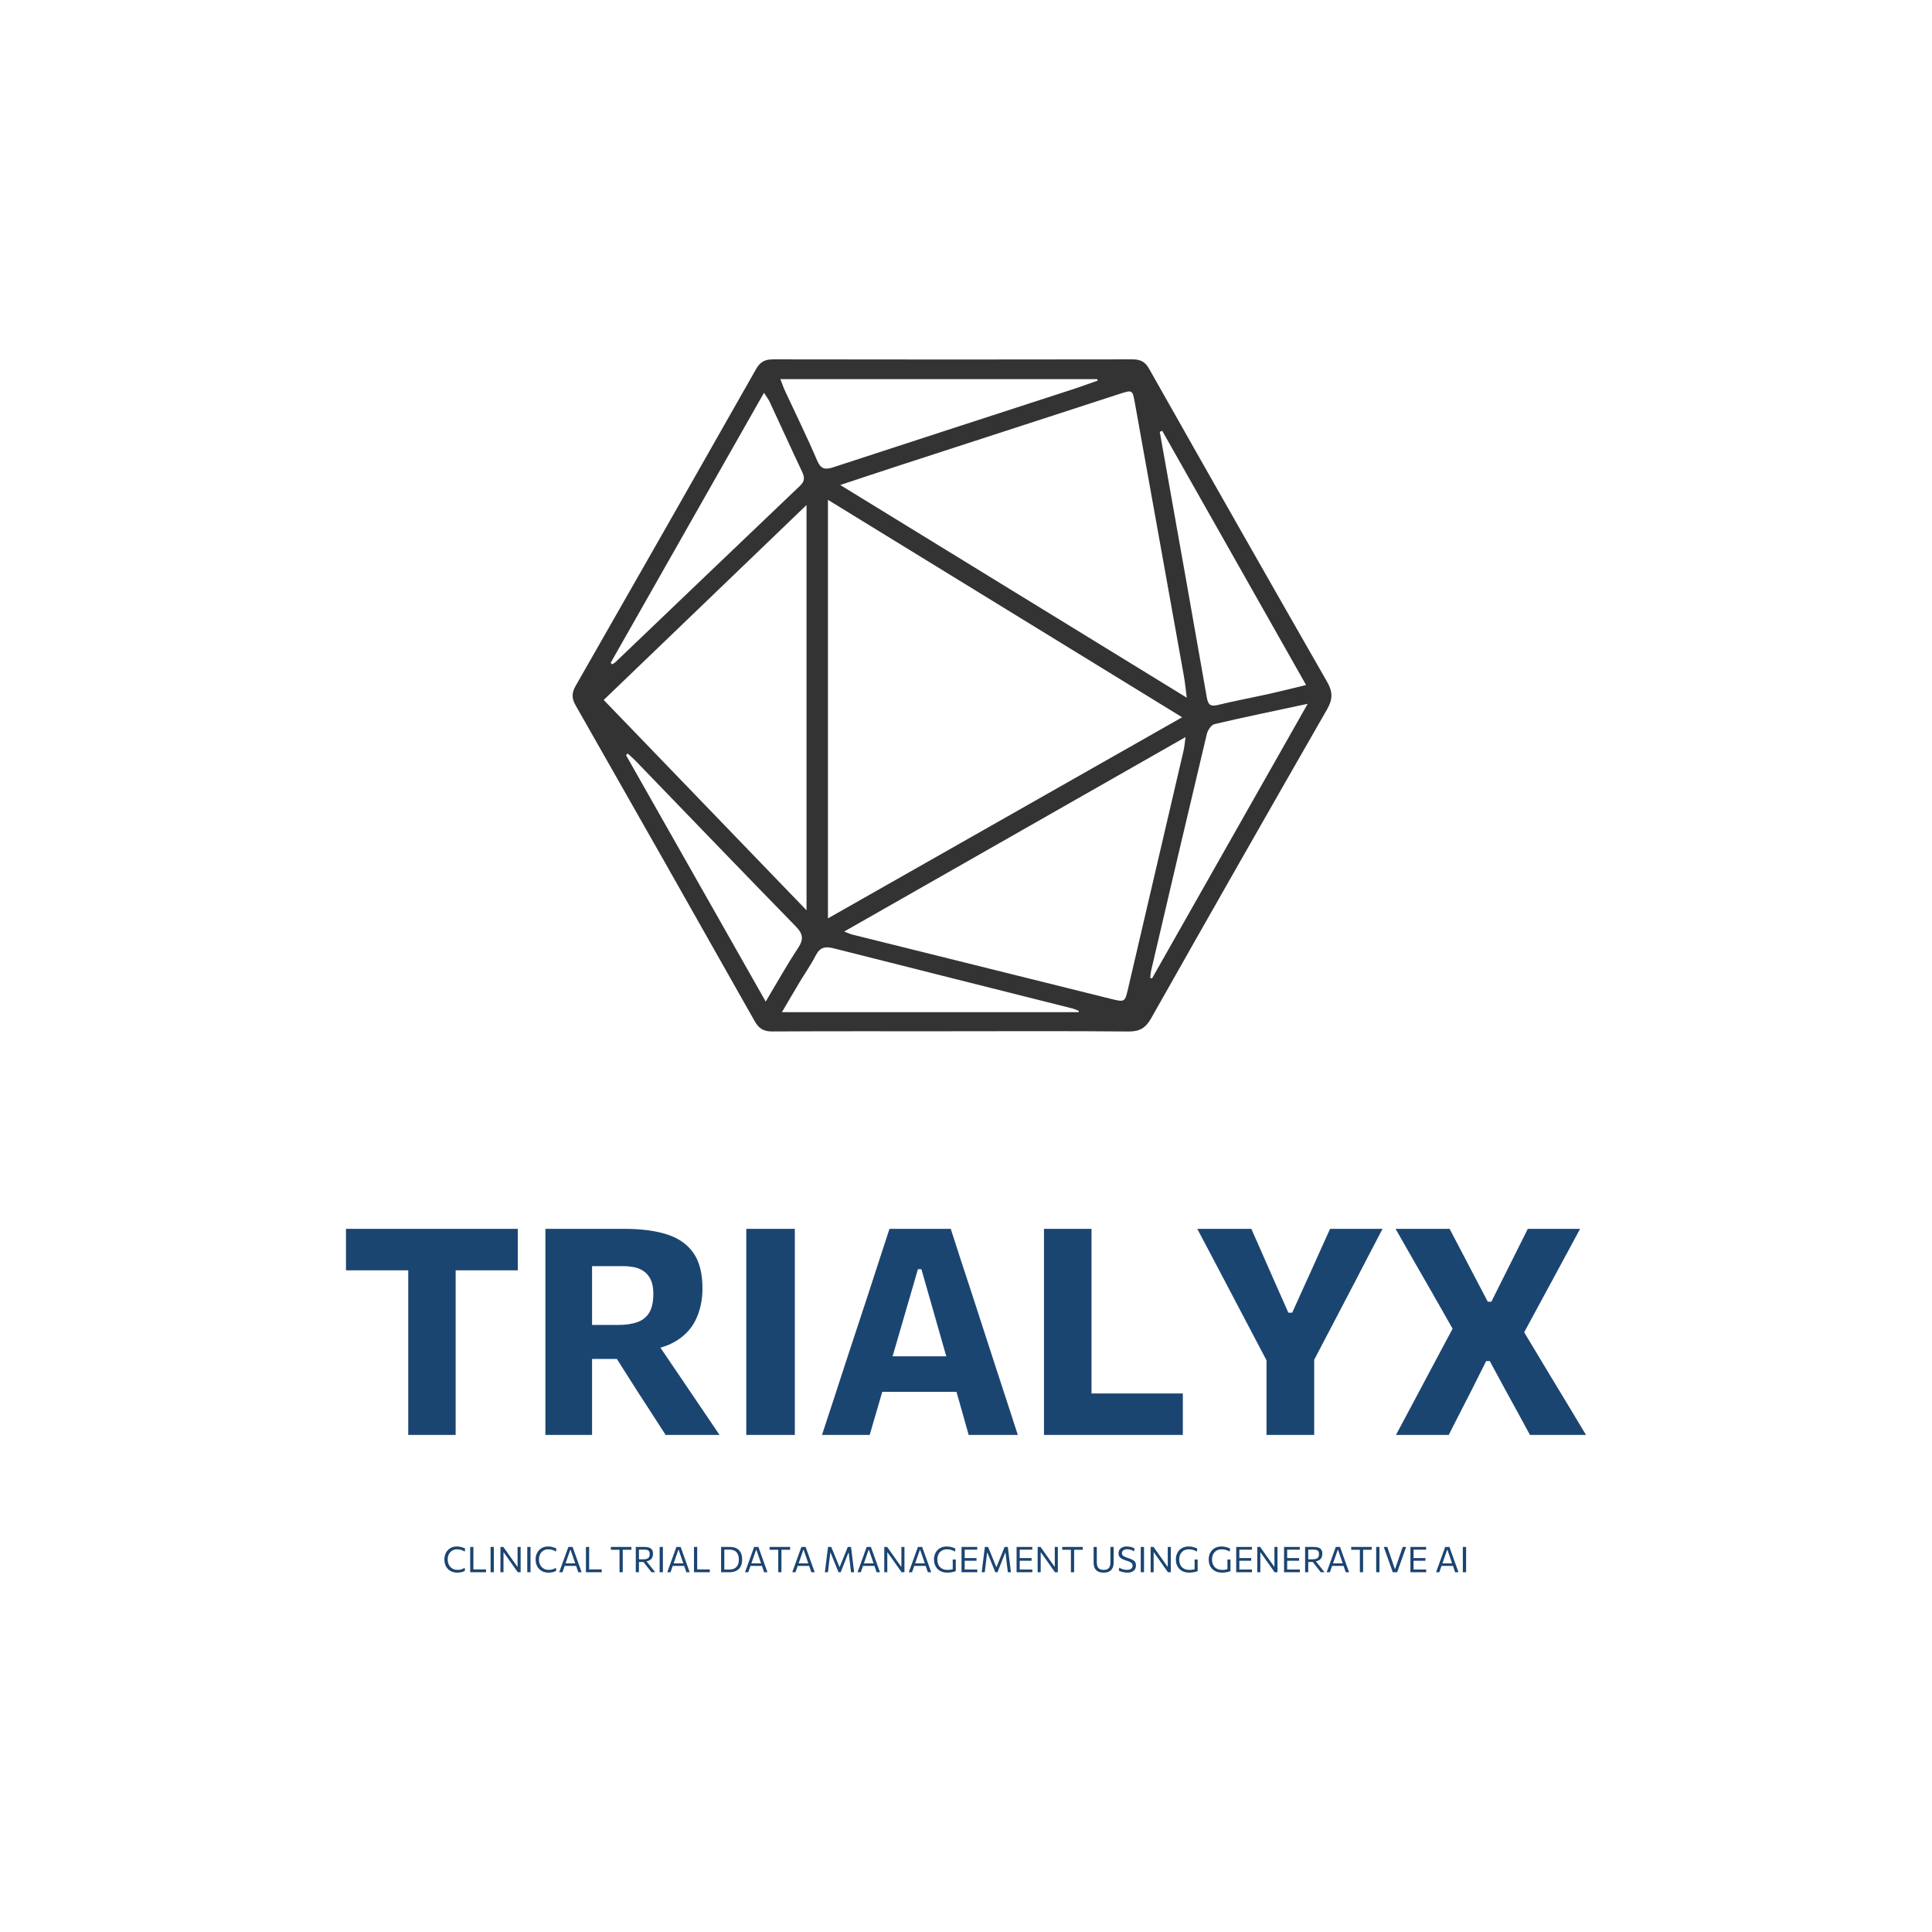
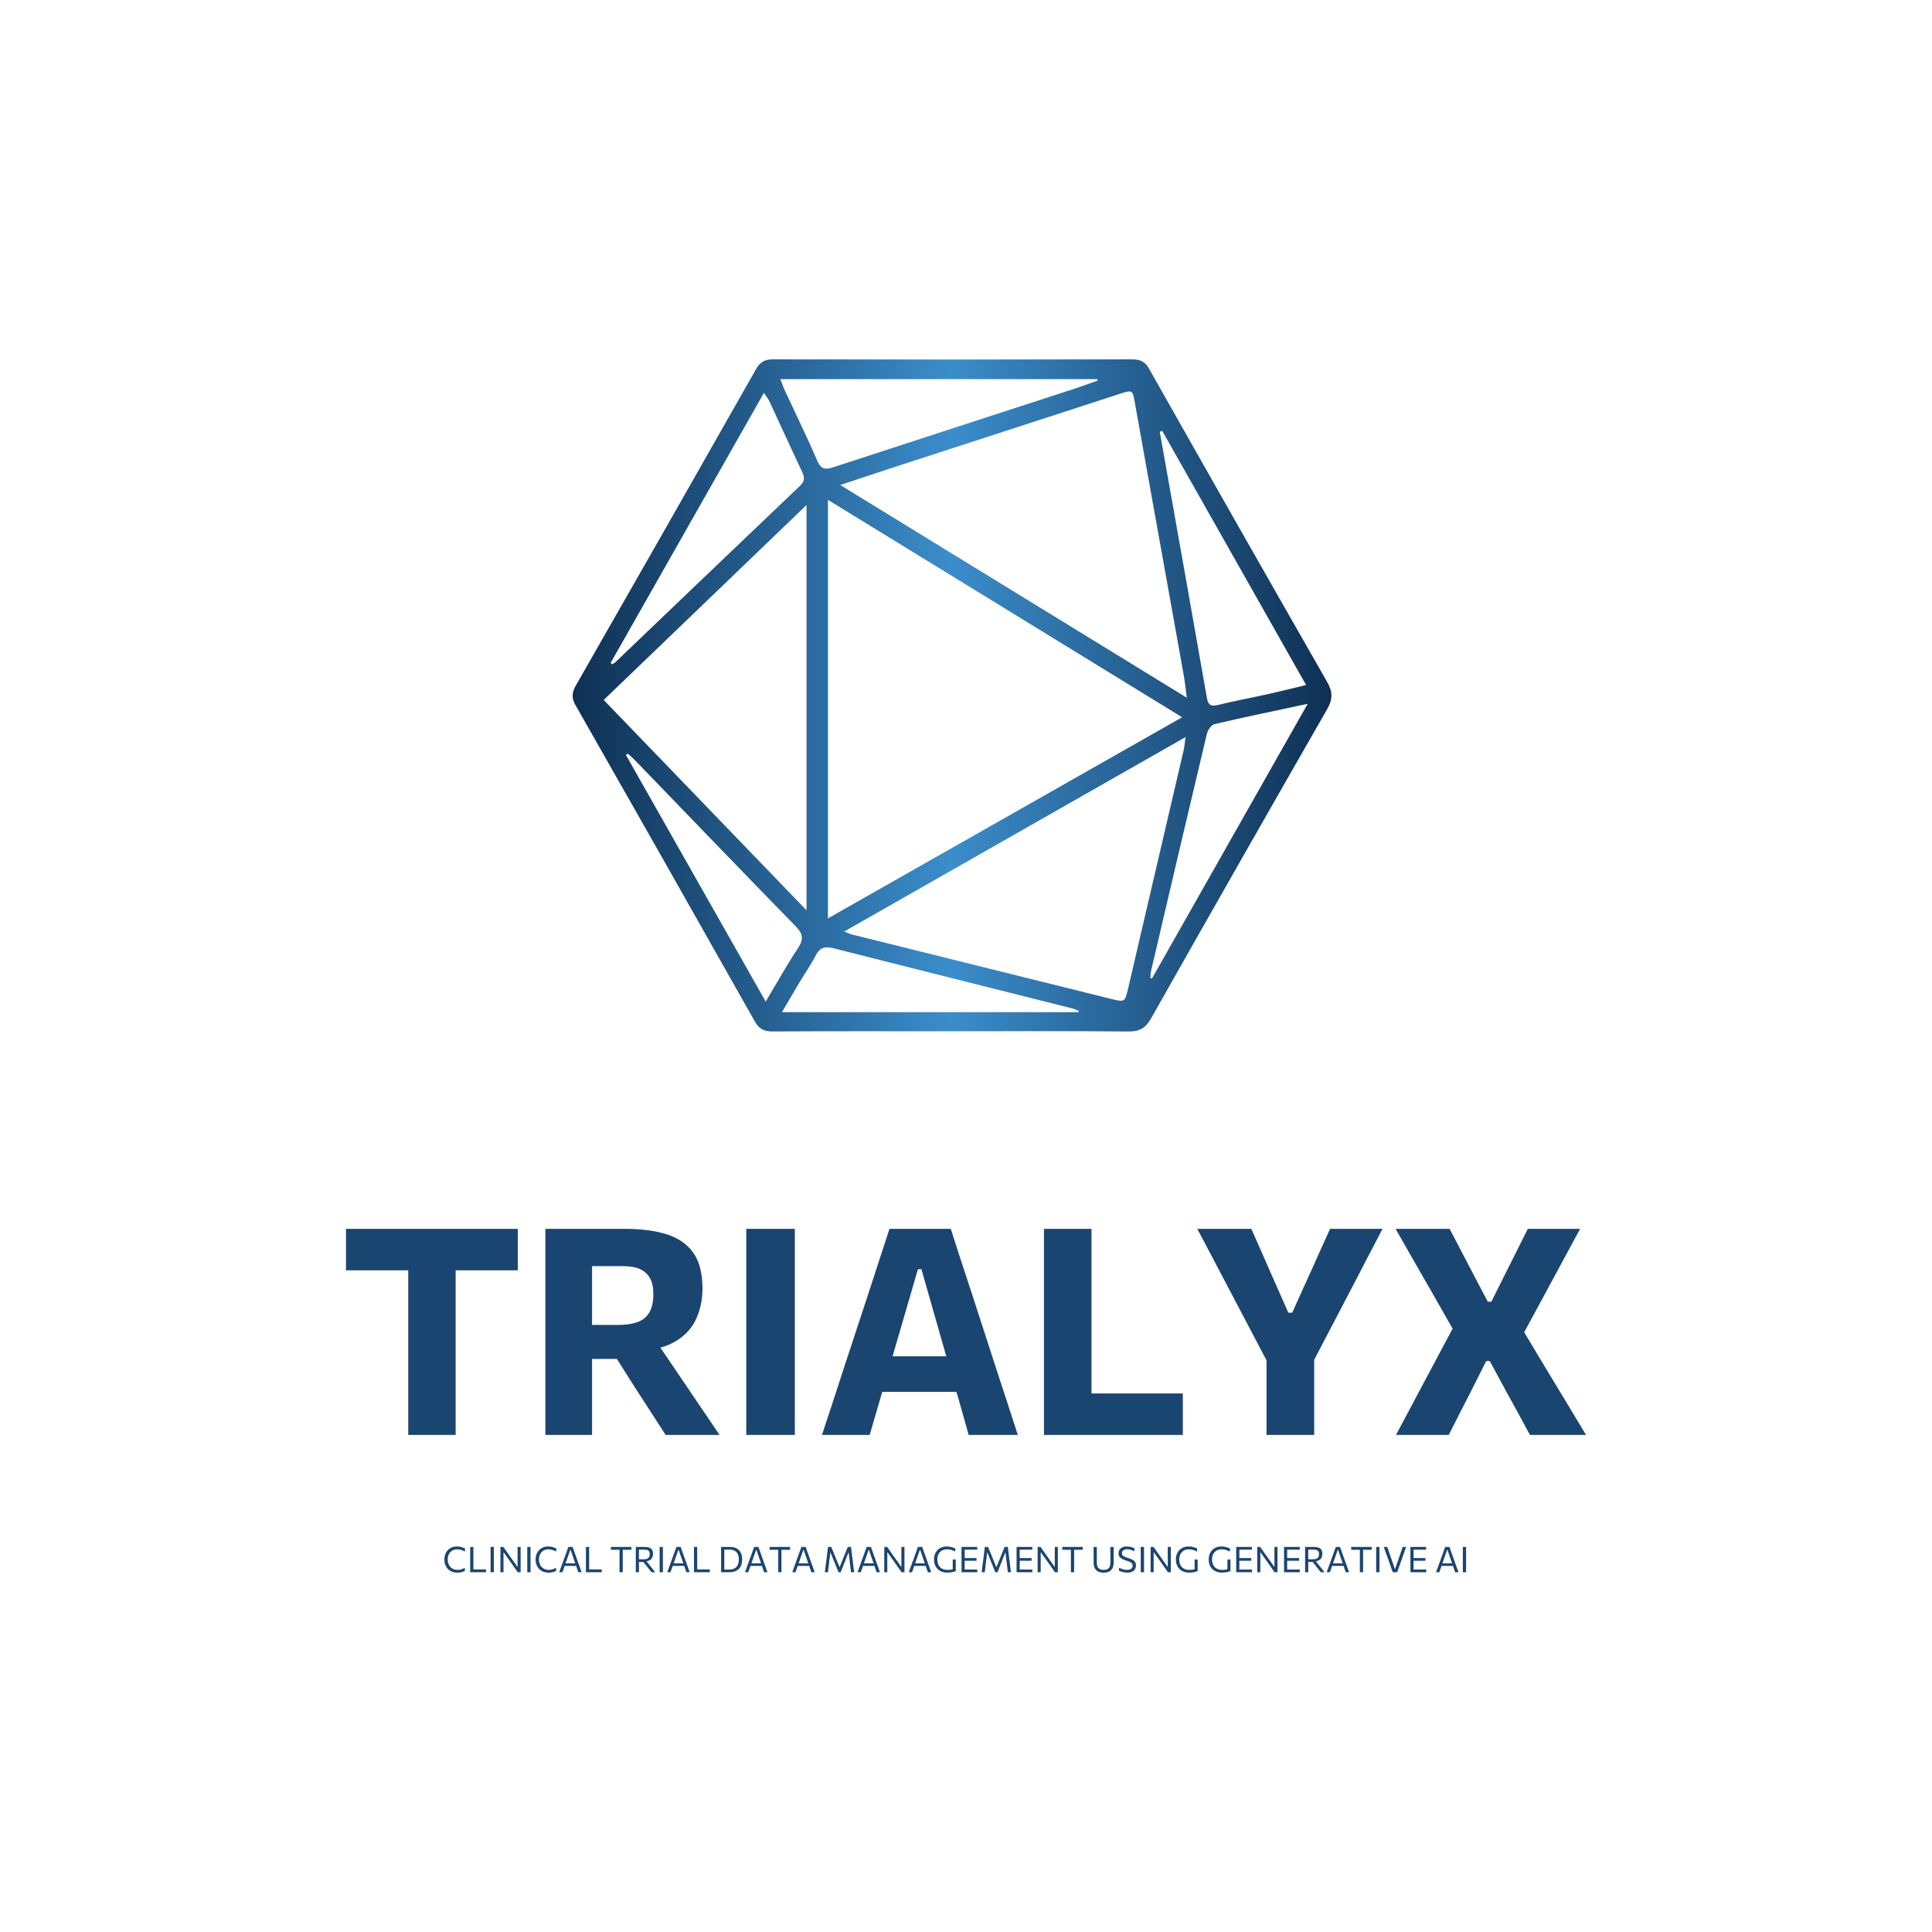
<svg xmlns="http://www.w3.org/2000/svg" xml:space="preserve" width="1500" height="1500" data-id="lg_I3ZGvWy2IVdSzCXZiR" data-version="1">
  <path fill="#fff" stroke="transparent" d="M0 0h1500v1500H0z" />
  <g data-padding="20">
-     <path fill="#1b4571" stroke="null" stroke-width="1.783" d="M353.767 1114.07h-36.806V959.906l13.927 26.375h-62.271v-32.206h133.406v32.206H339.75l14.016-26.375Zm105.909 0H423.44V954.075h61.38q19.526 0 33.044 4.316 13.517 4.333 20.525 14.426t7.008 27.48q0 13.803-5.439 24.805t-17.44 17.387q-12.002 6.402-31.421 6.402l14.248-13.463 21.774 32.08q5.046 7.401 10.77 15.89 5.725 8.47 11.164 16.477 5.439 8.024 9.594 14.195h-41.853q-6.064-9.416-11.663-18.065-5.617-8.63-10.896-16.816l-25.91-40.855 21.88 16.727H453.06v-26.374h26.713q8.97 0 15.086-2.176 6.117-2.193 9.256-7.472t3.138-14.462q0-6.848-2.015-11.056t-5.439-6.563-7.632-3.138-8.47-.785h-50.271l26.25-23.129Zm157.426 0h-37.698V954.075h37.698Zm58.117 0h-37.02q4.261-12.893 8.916-27.142t8.809-27.052l18.064-54.853q4.815-14.926 8.738-26.874 3.941-11.948 7.865-24.074h47.577q4.03 12.572 7.9 24.466t8.702 26.482L772.603 1060q4.387 13.232 8.916 27.266 4.548 14.017 8.703 26.803h-38.144q-3.603-12.786-7.401-26.197-3.816-13.41-7.294-25.411l-22.005-77.073h-2.693l-22.201 76.288q-3.603 12.447-7.58 26.09-3.976 13.624-7.685 26.303Zm80.104-33.437h-78.535l3.923-27.587h71.473Zm163.026 33.437H810.533V954.075h36.914v154.056l-12.787-26.25h83.69Zm100.986-56.423h-35.237l-32.99-62.735q-5.386-10.2-10.254-19.51-4.886-9.326-11.288-21.327h41.96q4.155 9.309 7.08 15.996 2.906 6.67 5.546 12.625 2.639 5.939 5.777 13.125l10.325 23.325h3.032l10.218-22.647q3.477-7.525 6.224-13.696t5.777-12.91q3.032-6.723 7.17-15.818h40.729q-5.385 10.325-10.77 20.597-5.386 10.254-10.433 20.133Zm.999 56.423h-37.02v-87.505h37.02Zm104.464 0h-40.962q5.956-11.11 12.126-22.72l12.786-24.055 21.435-40.177v8.648l-18.849-33.097-13.232-23.058q-6.74-11.733-14.587-25.536h41.96q4.94 9.434 9.648 18.403t8.97 17.173l11.002 20.971h2.8l10.54-21.096 8.648-17.262 9.095-18.189h40.605q-7.062 13.25-13.625 25.251t-11.947 22.095l-20.65 38.162v-9.88l21.095 35.113q7.847 12.91 14.98 24.751l14.747 24.503h-43.53q-4.939-9.077-9.308-17.155-4.387-8.079-8.524-15.497l-13.356-24.68h-2.8l-12.465 24.805q-4.03 7.74-8.025 15.639-3.977 7.918-8.577 16.888Z" font-family="Commissioner" font-size="125.835" />
-     <path fill="#1b4571" stroke="null" stroke-width="1.783" d="M355.087 1220.994q-2.336 0-4.19-.767-1.873-.749-3.175-2.122-1.32-1.373-2.015-3.227t-.695-4.049q0-2.978 1.23-5.26 1.23-2.3 3.406-3.602 2.176-1.284 5.065-1.284.98 0 1.908.125.91.142 1.747.374.82.232 1.534.517.695.268 1.213.553l-.232 2.407q-1.07-.642-2.087-1.034t-1.98-.57q-.98-.179-1.89-.179-2.121 0-3.78.963t-2.603 2.746q-.946 1.801-.946 4.262 0 1.64.5 3.085.481 1.445 1.462 2.55.963 1.106 2.407 1.73t3.353.624q.713 0 1.409-.089t1.39-.285 1.356-.517q.678-.321 1.32-.767l.196 2.372q-.589.374-1.284.642-.696.285-1.463.463-.766.16-1.551.25-.802.09-1.605.09Zm22.255-.303h-12.286v-19.652h2.496v19.26l-.927-1.837h10.717Zm6.081 0h-2.55v-19.652h2.55Zm7.49 0h-2.372v-19.652h2.247q1.765 2.48 3.388 4.78t3.21 4.529l4.262 6.01h.196v-15.319h2.372v19.652h-2.211q-1.462-2.069-3.067-4.351-1.623-2.283-3.55-5.011l-4.279-6.045h-.196Zm20.989 0h-2.532v-19.652h2.532Zm14.016.303q-2.318 0-4.19-.767-1.873-.749-3.175-2.122-1.32-1.373-2.015-3.227t-.695-4.049q0-2.978 1.23-5.26 1.23-2.3 3.406-3.602 2.176-1.284 5.065-1.284.98 0 1.908.125.927.142 1.748.374.838.232 1.533.517.696.268 1.213.553l-.214 2.407q-1.088-.642-2.104-1.034-1-.392-1.98-.57-.963-.179-1.89-.179-2.122 0-3.78.963-1.641.963-2.586 2.746-.945 1.801-.945 4.262 0 1.64.481 3.085.5 1.445 1.462 2.55.981 1.106 2.408 1.73 1.444.624 3.352.624.714 0 1.409-.089.713-.089 1.39-.285.696-.196 1.356-.517.678-.321 1.32-.767l.196 2.372q-.57.374-1.284.642-.695.285-1.444.463-.767.16-1.57.25t-1.605.09Zm10.771-.303h-2.532q.589-1.587 1.213-3.335.624-1.765 1.212-3.334l2.426-6.741 1.194-3.3q.535-1.462 1.07-2.942h3.281l1.053 2.978q.535 1.445 1.177 3.264l2.425 6.776q.588 1.623 1.195 3.335t1.177 3.299h-2.586q-.606-1.73-1.23-3.549-.625-1.837-1.178-3.441l-3.584-10.415h-.232l-3.602 10.308q-.588 1.694-1.23 3.53Zm11.467-4.94h-10.361l.232-1.961h9.95Zm19.027 4.94h-12.269v-19.652h2.497v19.26l-.945-1.837h10.717Zm16.317 0h-2.497v-19.295l1 1.855h-7.722v-2.212h15.942v2.212H482.5l.999-1.855Zm12.572 0h-2.443v-19.652h6.652q2.246 0 3.727.518 1.497.534 2.246 1.711t.75 3.085q0 1.605-.625 2.943t-2.086 2.14q-1.462.82-3.959.82l.802-1.088 3.086 3.87 1.551 1.926q.802 1.016 1.587 1.997.767.963 1.373 1.73h-2.924q-.981-1.248-1.873-2.407-.91-1.16-1.783-2.265l-3.53-4.548 1.533 1.23h-4.512v-2.05h3.727q1.73 0 2.853-.392 1.106-.41 1.659-1.302.553-.874.553-2.354 0-1.23-.393-1.944t-1.034-1.034q-.642-.339-1.391-.428-.731-.089-1.427-.089h-5.795l1.676-1.712Zm18.6 0h-2.533v-19.652h2.532Zm5.92 0h-2.532q.588-1.587 1.212-3.335.624-1.765 1.195-3.334l2.443-6.741q.642-1.82 1.195-3.3.535-1.462 1.07-2.942h3.281l1.052 2.978q.535 1.445 1.177 3.264l2.425 6.776q.571 1.623 1.195 3.335.607 1.712 1.177 3.299h-2.586q-.606-1.73-1.23-3.549-.624-1.837-1.177-3.441l-3.584-10.415h-.232l-3.602 10.308q-.607 1.694-1.23 3.53Zm11.448-4.94h-10.342l.214-1.961h9.95Zm19.046 4.94h-12.27v-19.652h2.497v19.26l-.945-1.837h10.718Zm8.773 0v-19.652h6.92q2.264 0 4.03.642 1.765.66 2.96 1.926 1.212 1.249 1.837 3.067.624 1.802.624 4.102 0 2.086-.553 3.87-.535 1.8-1.748 3.156-1.212 1.373-3.156 2.122-1.944.767-4.744.767Zm2.497-2.086h3.691q2.8 0 4.476-1.035 1.659-1.016 2.39-2.8t.731-4.03q0-1.73-.428-3.138-.446-1.409-1.32-2.408-.891-.998-2.282-1.551-1.391-.535-3.264-.535h-3.994Zm18.6 2.086h-2.533q.589-1.587 1.213-3.335.624-1.765 1.195-3.334l2.443-6.741q.642-1.82 1.194-3.3.535-1.462 1.07-2.942h3.282l1.052 2.978q.535 1.445 1.177 3.264l2.425 6.776q.57 1.623 1.195 3.335.606 1.712 1.177 3.299h-2.586q-.606-1.73-1.23-3.549-.625-1.837-1.177-3.441l-3.585-10.415h-.232l-3.602 10.308q-.606 1.694-1.23 3.53Zm11.448-4.94h-10.343l.232-1.961h9.933Zm14.302 4.94h-2.479v-19.295l.98 1.855h-7.72v-2.212h15.96v2.212h-7.74l.999-1.855Zm10.913 0h-2.514q.57-1.587 1.213-3.335.624-1.765 1.194-3.334l2.443-6.741q.642-1.82 1.177-3.3.553-1.462 1.088-2.942h3.281l1.052 2.978q.518 1.445 1.177 3.264l2.426 6.776q.57 1.623 1.194 3.335.607 1.712 1.177 3.299h-2.603q-.589-1.73-1.213-3.549-.624-1.837-1.177-3.441l-3.584-10.415h-.232l-3.602 10.308q-.606 1.694-1.23 3.53-.643 1.837-1.267 3.567Zm11.467-4.94h-10.343l.214-1.961h9.95Zm13.73 4.94h-2.389q.196-1.605.393-3.156l.428-3.406.802-6.474q.232-1.8.428-3.352.178-1.57.41-3.264h2.497q.856 2.087 1.658 4.03l1.587 3.888 3.121 7.632h.178l3.085-7.614 1.588-3.888q.784-1.926 1.622-4.048h2.497q.214 1.677.392 3.228.196 1.57.428 3.388l.803 6.545q.214 1.783.41 3.317t.392 3.174h-2.39l-.606-4.975q-.285-2.372-.535-4.405l-.713-5.867h-.178l-2.497 6.33-1.819 4.601q-.91 2.3-1.694 4.316h-1.694q-.5-1.266-1.106-2.764t-1.248-3.067l-1.248-3.05-2.586-6.366h-.178l-.714 5.85-.535 4.422q-.267 2.354-.588 4.975Zm25.484 0h-2.515q.571-1.587 1.213-3.335.624-1.765 1.195-3.334l2.443-6.741q.642-1.82 1.177-3.3.535-1.462 1.088-2.942h3.28l1.053 2.978q.517 1.445 1.177 3.264l2.425 6.776q.57 1.623 1.195 3.335.606 1.712 1.177 3.299h-2.604q-.588-1.73-1.212-3.549-.625-1.837-1.177-3.441l-3.585-10.415h-.232l-3.62 10.308q-.588 1.694-1.212 3.53-.642 1.837-1.266 3.567Zm11.466-4.94h-10.343l.214-1.961h9.95Zm9.13 4.94h-2.353v-19.652h2.246q1.748 2.48 3.389 4.78 1.622 2.3 3.21 4.529l4.244 6.01h.214v-15.319h2.371v19.652h-2.229q-1.444-2.069-3.067-4.351-1.605-2.283-3.53-5.011l-4.298-6.045h-.197Zm19.206 0h-2.532q.588-1.587 1.213-3.335.624-1.765 1.212-3.334l2.425-6.741 1.195-3.3q.535-1.462 1.07-2.942h3.281l1.053 2.978q.534 1.445 1.176 3.264l2.426 6.776q.588 1.623 1.195 3.335t1.176 3.299h-2.585q-.589-1.73-1.23-3.549-.625-1.837-1.178-3.441l-3.584-10.415h-.232l-3.602 10.308q-.589 1.694-1.23 3.53-.625 1.837-1.249 3.567Zm11.467-4.94h-10.361l.232-1.961h9.95Zm16.067 5.225q-2.568 0-4.512-.767-1.961-.766-3.281-2.14-1.32-1.39-1.997-3.227-.696-1.855-.696-4.03 0-2.96 1.23-5.243 1.213-2.3 3.442-3.602 2.23-1.284 5.243-1.284 1.034 0 1.997.125.981.142 1.837.392.856.232 1.587.517.731.267 1.249.535l-.214 2.407q-1.16-.642-2.23-1.034t-2.086-.57q-1.034-.179-1.997-.179-1.64 0-2.996.535-1.373.535-2.39 1.57-.998 1.034-1.551 2.514-.535 1.48-.535 3.334 0 1.677.481 3.139.464 1.462 1.445 2.568.998 1.106 2.514 1.712 1.534.624 3.638.624.767 0 1.534-.09.767-.07 1.533-.249.75-.16 1.48-.428t1.41-.642l.285 2.336q-.464.214-1.16.428t-1.551.375q-.856.178-1.801.267-.945.107-1.908.107Zm6.42-1.177-2.354.036v-9.023h2.354Zm16.709.892h-12.233v-19.652h12.197v2.122h-11.145l1.39-1.765v18.92l-1.248-1.765h11.039Zm-6.527-8.916h-3.816v-2.087h9.754v2.087Zm12.322 8.916h-2.371q.178-1.605.392-3.156.196-1.57.41-3.406l.82-6.474q.214-1.8.41-3.352l.41-3.264h2.515q.856 2.087 1.64 4.03l1.588 3.888 3.12 7.632h.197l3.085-7.614q.784-1.962 1.569-3.888t1.623-4.048h2.514q.196 1.677.392 3.228.179 1.57.41 3.388l.803 6.545q.214 1.783.41 3.317t.393 3.174h-2.39l-.606-4.975q-.286-2.372-.535-4.405l-.714-5.867h-.178l-2.496 6.33-1.82 4.601q-.909 2.3-1.694 4.316h-1.694q-.499-1.266-1.105-2.764t-1.249-3.067l-1.248-3.05-2.568-6.366h-.178l-.713 5.85-.535 4.422Zm36.95 0h-12.234v-19.652h12.198v2.122h-11.145l1.373-1.765v18.92l-1.23-1.765h11.038Zm-6.545-8.916h-3.798v-2.087h9.754v2.087Zm13.036 8.916h-2.372v-19.652h2.247q1.765 2.48 3.388 4.78t3.21 4.529l4.262 6.01h.196v-15.319h2.372v19.652h-2.211q-1.463-2.069-3.085-4.351-1.605-2.283-3.531-5.011l-4.298-6.045h-.178Zm25.946 0h-2.496v-19.295l.98 1.855h-7.721v-2.212h15.96v2.212h-7.74l1.017-1.855Zm22.915.303q-2.728 0-4.458-.945-1.712-.945-2.514-2.675-.803-1.712-.803-3.994v-12.34h2.479v12.09q0 1.783.517 3.067.535 1.266 1.694 1.962 1.16.677 3.085.677 1.944 0 3.103-.677 1.141-.696 1.658-1.962.5-1.284.5-3.085v-12.073h2.496v12.34q0 2.283-.82 3.995-.82 1.73-2.514 2.675-1.712.945-4.423.945Zm18.314 0q-1.23 0-2.46-.232-1.249-.232-2.319-.57-1.052-.34-1.694-.678l.232-2.354q.927.5 1.926.892.998.374 2.033.57 1.052.214 2.14.214 1.212 0 2.21-.338.982-.34 1.552-1.07.57-.75.57-1.944 0-1.052-.588-1.73t-1.711-1.177-2.729-.98q-1.872-.607-3.192-1.285-1.32-.695-2.015-1.712t-.695-2.585q0-1.516.713-2.729.731-1.212 2.158-1.908t3.548-.695q.892 0 1.748.125t1.658.32q.785.215 1.427.482t1.106.535l-.25 2.372q-.838-.57-1.783-.945-.928-.375-1.855-.553-.927-.196-1.712-.196-1.123 0-2.05.338-.946.321-1.516 1-.571.695-.571 1.765 0 .945.481 1.551.482.624 1.534 1.106 1.034.499 2.675 1.016 2.372.749 3.727 1.516t1.926 1.765q.57 1.017.57 2.461 0 1.623-.713 2.889-.695 1.266-2.211 2.015-1.498.75-3.87.75Zm13.036-.303h-2.532v-19.652h2.532Zm7.49 0h-2.354v-19.652h2.247q1.747 2.48 3.388 4.78 1.623 2.3 3.21 4.529l4.244 6.01h.214v-15.319h2.372v19.652h-2.23q-1.444-2.069-3.067-4.351-1.605-2.283-3.53-5.011l-4.298-6.045h-.196Zm27.712.285q-2.55 0-4.512-.767-1.944-.766-3.263-2.14-1.32-1.39-2.016-3.227-.677-1.855-.677-4.03 0-2.96 1.212-5.243 1.23-2.3 3.46-3.602 2.211-1.284 5.243-1.284 1.034 0 1.997.125.98.142 1.837.392.856.232 1.587.517.713.267 1.248.535l-.232 2.407q-1.14-.642-2.21-1.034t-2.105-.57q-1.017-.179-1.98-.179-1.64 0-3.013.535t-2.372 1.57-1.551 2.514q-.535 1.48-.535 3.334 0 1.677.463 3.139.482 1.462 1.462 2.568t2.515 1.712q1.533.624 3.62.624.785 0 1.551-.09.767-.07 1.516-.249.75-.16 1.48-.428t1.427-.642l.285 2.336q-.463.214-1.159.428t-1.551.375q-.856.178-1.801.267-.946.107-1.926.107Zm6.437-1.177-2.354.036v-9.023h2.354Zm19.045 1.177q-2.567 0-4.511-.767t-3.281-2.14q-1.32-1.39-1.998-3.227-.677-1.855-.677-4.03 0-2.96 1.212-5.243 1.23-2.3 3.442-3.602 2.23-1.284 5.243-1.284 1.034 0 2.015.125.963.142 1.837.392.856.232 1.569.517.731.267 1.248.535l-.214 2.407q-1.141-.642-2.211-1.034-1.088-.392-2.104-.57t-1.98-.179q-1.64 0-3.013.535t-2.372 1.57q-1.017 1.034-1.552 2.514-.552 1.48-.552 3.334 0 1.677.481 3.139t1.462 2.568 2.515 1.712q1.533.624 3.62.624.767 0 1.551-.09.767-.07 1.516-.249.749-.16 1.48-.428t1.427-.642l.285 2.336q-.464.214-1.16.428t-1.55.375q-.857.178-1.802.267-.945.107-1.926.107Zm6.438-1.177-2.354.036v-9.023h2.354Zm16.691.892h-12.233v-19.652h12.216v2.122h-11.146l1.373-1.765v18.92l-1.248-1.765h11.038Zm-6.526-8.916H961.7v-2.087h9.755v2.087Zm13.017 8.916h-2.371v-19.652h2.247q1.765 2.48 3.388 4.78 1.64 2.3 3.21 4.529l4.262 6.01h.214v-15.319h2.371v19.652h-2.229q-1.462-2.069-3.067-4.351t-3.549-5.011l-4.28-6.045h-.196Zm30.655 0h-12.233v-19.652h12.197v2.122H997.99l1.373-1.765v18.92l-1.23-1.765h11.038Zm-6.545-8.916h-3.798v-2.087h9.754v2.087Zm13.09 8.916h-2.426v-19.652h6.634q2.247 0 3.745.518 1.498.534 2.247 1.711t.749 3.085q0 1.605-.625 2.943t-2.086 2.14q-1.462.82-3.959.82l.785-1.088 3.103 3.87q.73.91 1.533 1.926.82 1.016 1.587 1.997.785.963 1.391 1.73h-2.924l-1.89-2.407q-.892-1.16-1.784-2.265l-3.53-4.548 1.533 1.23h-4.512v-2.05h3.745q1.712 0 2.836-.392 1.123-.41 1.676-1.302.535-.874.535-2.354 0-1.23-.392-1.944t-1.035-1.034q-.624-.339-1.373-.428t-1.444-.089h-5.778l1.658-1.712Zm16.816 0h-2.515q.57-1.587 1.195-3.335.624-1.765 1.213-3.334l2.443-6.741q.642-1.82 1.177-3.3.535-1.462 1.07-2.942h3.28q.536 1.516 1.07 2.978.518 1.445 1.16 3.264l2.425 6.776q.589 1.623 1.195 3.335.624 1.712 1.177 3.299h-2.586q-.588-1.73-1.213-3.549-.624-1.837-1.176-3.441l-3.585-10.415h-.232l-3.62 10.308q-.588 1.694-1.23 3.53-.624 1.837-1.248 3.567Zm11.466-4.94h-10.343l.214-1.961h9.95Zm14.302 4.94h-2.497v-19.295l.999 1.855h-7.74v-2.212h15.96v2.212h-7.72l.998-1.855Zm12.697 0h-2.533v-19.652h2.533Zm13.766 0h-3.406q-.517-1.48-1.123-3.156-.589-1.659-1.106-3.085l-2.193-6.153q-.375-1.07-.82-2.3l-.91-2.515q-.446-1.284-.874-2.443h2.764q.714 2.105 1.534 4.494.838 2.408 1.551 4.512l2.764 8.06h.232l2.8-8.096q.731-2.158 1.534-4.476.802-2.3 1.551-4.494h2.675q-.428 1.177-.874 2.443t-.891 2.497q-.428 1.23-.803 2.283l-2.211 6.205q-.5 1.427-1.088 3.068-.57 1.64-1.106 3.156Zm22.523 0h-12.233v-19.652h12.197v2.122h-11.145l1.373-1.765v18.92l-1.23-1.765h11.038Zm-6.527-8.916h-3.816v-2.087h9.755v2.087Zm16.71 8.916h-2.533q.589-1.587 1.213-3.335.624-1.765 1.212-3.334l2.426-6.741 1.194-3.3q.535-1.462 1.07-2.942h3.282q.535 1.516 1.07 2.978.517 1.445 1.159 3.264l2.425 6.776q.588 1.623 1.195 3.335t1.177 3.299h-2.586q-.589-1.73-1.23-3.549-.625-1.837-1.177-3.441l-3.567-10.415h-.25l-3.602 10.308q-.588 1.694-1.23 3.53-.624 1.837-1.249 3.567Zm11.466-4.94h-10.36l.23-1.961h9.952Zm9.344 4.94h-2.55v-19.652h2.55Z" font-family="Commissioner" font-size="15.453" />
-     <path fill="#333" d="M738.764 800.687c-46.352 0-92.704-.133-139.057.134-6.67.033-10.437-2.068-13.772-7.97-46.186-81.867-92.538-163.668-139.09-245.335-3.202-5.635-2.902-9.804.2-15.206 46.819-81.834 93.504-163.767 139.99-245.801 3.202-5.636 6.87-7.503 13.206-7.503q139.457.25 278.914 0c6.236 0 9.871 1.734 13.106 7.47a46998 46998 0 0 0 138.157 243c4.401 7.67 4.368 13.438 0 21.108a43611 43611 0 0 0-136.69 240.032c-4.235 7.503-8.904 10.338-17.607 10.238-45.786-.434-91.571-.2-137.39-.2Zm-95.94-412.603v324.934C734.93 660.73 825.6 609.242 917.805 556.887a2054920 2054920 0 0 1-274.98-168.803m9.572-11.505c90.203 55.356 178.606 109.612 269.01 165.102-.967-7.303-1.4-12.172-2.267-16.94-12.672-70.696-25.41-141.359-38.05-212.055-1.767-9.904-1.834-10.137-11.738-6.902a339554 339554 0 0 0-170.937 55.556c-14.672 4.768-29.278 9.67-46.052 15.206Zm-26.211 330.136v-314.63C572.963 443.24 521.242 492.962 468.72 543.449c52.288 54.222 103.976 107.844 157.465 163.3Zm29.245 16.54c3.168 1.2 4.635 1.934 6.136 2.301 66.994 16.674 134.022 33.38 201.05 49.987 10.804 2.668 10.77 2.468 13.271-8.203 14.34-61.559 28.746-123.117 43.051-184.676.634-2.734.834-5.569 1.534-10.404-89.07 50.72-176.172 100.374-265.075 150.995Zm-49.554-428.91c1.468 3.802 2.335 6.403 3.468 8.838 8.404 18.107 17.24 36.014 25.077 54.355 2.968 6.936 6.37 7.27 12.672 5.202 62.16-20.375 124.418-40.516 186.61-60.758 6.236-2.034 12.406-4.335 18.575-6.503-.134-.366-.3-.767-.434-1.133Zm296.489 40.117c-.634.267-1.3.534-1.934.834 1.5 8.403 3.034 16.84 4.502 25.243 10.704 60.292 21.475 120.55 32.013 180.875 1 5.769 2.834 7.37 8.737 5.902 13.439-3.301 27.111-5.802 40.617-8.803 8.836-1.968 17.607-4.235 27.744-6.67a531702 531702 0 0 0-111.712-197.381ZM474.089 514.67l1.2 1.1c.867-.567 1.868-1.034 2.635-1.767 47.753-45.653 95.439-91.338 143.259-136.89 3.835-3.635 3.534-6.636 1.534-10.905-8.537-18.04-16.774-36.248-25.21-54.355-.934-2.034-2.402-3.802-4.37-6.87-40.216 70.863-79.632 140.258-119.048 209.687m541.156 31.78c-25.944 5.535-49.254 10.337-72.363 15.772-2.468.567-5.202 4.702-5.903 7.637-14.572 61.158-28.912 122.417-43.218 183.642-.433 1.868-.466 3.835-.7 5.77.467.1.934.233 1.4.333 39.85-70.296 79.667-140.558 120.817-213.155ZM837.438 785.88l.2-1c-1.7-.667-3.334-1.501-5.102-1.934-61.825-15.574-123.684-31.047-185.476-46.72-6.17-1.567-10.404-.867-13.606 5.37-3.801 7.369-8.603 14.238-12.872 21.341-4.335 7.237-8.57 14.54-13.505 22.91h230.361Zm-242.933-8.27c9.004-15.073 16.507-28.612 25.044-41.45 4.535-6.837 4.035-11.005-1.701-16.907-41.817-42.818-83.268-86.002-124.851-129.02-1.768-1.834-3.735-3.468-5.603-5.169-.467.4-.933.767-1.4 1.167a471629 471629 0 0 1 108.511 191.412Z" vector-effect="non-scaling-stroke" />
+     <path fill="#1b4571" stroke="null" stroke-width="1.783" d="M353.767 1114.07h-36.806V959.905l13.927 26.374h-62.271v-32.205h133.406v32.205H339.75l14.016-26.374Zm105.909 0H423.44V954.074h61.38q19.526 0 33.044 4.315 13.517 4.333 20.525 14.427t7.008 27.48q0 13.802-5.439 24.805t-17.44 17.387q-12.002 6.402-31.421 6.402l14.248-13.464 21.774 32.081q5.046 7.4 10.77 15.889 5.725 8.47 11.164 16.477 5.439 8.025 9.594 14.195h-41.853q-6.064-9.416-11.663-18.064-5.617-8.631-10.896-16.817l-25.91-40.854 21.88 16.727H453.06v-26.375h26.713q8.97 0 15.086-2.175 6.117-2.194 9.256-7.472t3.138-14.462q0-6.848-2.015-11.057t-5.439-6.562-7.632-3.139-8.47-.784h-50.271l26.25-23.13Zm157.426 0h-37.698V954.074h37.698Zm58.117 0h-37.02q4.261-12.894 8.916-27.142t8.809-27.052l18.064-54.854q4.815-14.925 8.738-26.873 3.941-11.948 7.865-24.074h47.577q4.03 12.572 7.9 24.466t8.702 26.481l17.833 54.979q4.387 13.231 8.916 27.266 4.548 14.016 8.703 26.802h-38.144q-3.603-12.786-7.401-26.196-3.816-13.41-7.294-25.412l-22.005-77.072h-2.693l-22.201 76.288q-3.603 12.447-7.58 26.089-3.976 13.624-7.685 26.303Zm80.104-33.437h-78.535l3.923-27.587h71.473Zm163.026 33.436H810.533V954.075h36.914v154.056l-12.787-26.25h83.69Zm100.986-56.422h-35.237l-32.99-62.736q-5.386-10.2-10.254-19.509-4.886-9.326-11.288-21.327h41.96q4.155 9.308 7.08 15.995 2.906 6.67 5.546 12.626 2.639 5.938 5.777 13.125l10.325 23.325h3.032l10.218-22.648q3.477-7.525 6.224-13.695t5.777-12.91q3.032-6.724 7.17-15.818h40.729q-5.385 10.325-10.77 20.596-5.386 10.254-10.433 20.133Zm.999 56.422h-37.02v-87.505h37.02Zm104.464 0h-40.962q5.956-11.11 12.126-22.719l12.786-24.056 21.435-40.177v8.649l-18.849-33.097-13.232-23.058q-6.74-11.734-14.587-25.536h41.96q4.94 9.433 9.648 18.403t8.97 17.173l11.002 20.97h2.8l10.54-21.095 8.648-17.262 9.095-18.19h40.605q-7.062 13.25-13.625 25.252t-11.947 22.094l-20.65 38.162v-9.88l21.095 35.113q7.847 12.911 14.98 24.752l14.747 24.502h-43.53q-4.939-9.077-9.308-17.155-4.387-8.078-8.524-15.496l-13.356-24.68h-2.8l-12.465 24.804q-4.03 7.74-8.025 15.64-3.977 7.917-8.577 16.887Z" font-family="Commissioner" font-size="125.835" />
+     <path fill="#1b4571" stroke="null" stroke-width="1.783" d="M355.087 1220.994q-2.336 0-4.19-.767-1.873-.75-3.175-2.122-1.32-1.373-2.015-3.228t-.695-4.048q0-2.978 1.23-5.26 1.23-2.301 3.406-3.603 2.176-1.284 5.065-1.284.98 0 1.908.125.91.143 1.747.375.82.231 1.534.517.695.267 1.213.553l-.232 2.407q-1.07-.642-2.087-1.034t-1.98-.571q-.98-.178-1.89-.178-2.121 0-3.78.963t-2.603 2.746q-.946 1.801-.946 4.262 0 1.64.5 3.085.481 1.444 1.462 2.55.963 1.106 2.407 1.73t3.353.624q.713 0 1.409-.09t1.39-.285 1.356-.517q.678-.32 1.32-.767l.196 2.372q-.589.375-1.284.642-.696.286-1.463.464-.766.16-1.551.25-.802.089-1.605.089Zm22.255-.303h-12.286v-19.652h2.496v19.26l-.927-1.838h10.717Zm6.081 0h-2.55v-19.652h2.55Zm7.49 0h-2.372v-19.652h2.247q1.765 2.479 3.388 4.78t3.21 4.529l4.262 6.01h.196v-15.32h2.372v19.653h-2.211q-1.462-2.07-3.067-4.352-1.623-2.282-3.55-5.01l-4.279-6.046h-.196Zm20.989 0h-2.532v-19.652h2.532Zm14.016.303q-2.318 0-4.19-.767-1.873-.75-3.175-2.122-1.32-1.373-2.015-3.228t-.695-4.048q0-2.978 1.23-5.26 1.23-2.301 3.406-3.603 2.176-1.284 5.065-1.284.98 0 1.908.125.927.143 1.748.375.838.231 1.533.517.696.267 1.213.553l-.214 2.407q-1.088-.642-2.104-1.034-1-.393-1.98-.571-.963-.178-1.89-.178-2.122 0-3.78.963-1.641.963-2.586 2.746-.945 1.801-.945 4.262 0 1.64.481 3.085.5 1.444 1.462 2.55.981 1.106 2.408 1.73 1.444.624 3.352.624.714 0 1.409-.09.713-.088 1.39-.285.696-.196 1.356-.517.678-.32 1.32-.767l.196 2.372q-.57.375-1.284.642-.695.286-1.444.464-.767.16-1.57.25t-1.605.089Zm10.771-.303h-2.532q.589-1.588 1.213-3.335.624-1.766 1.212-3.335l2.426-6.74 1.194-3.3q.535-1.462 1.07-2.942h3.281l1.053 2.978q.535 1.444 1.177 3.263l2.425 6.777q.588 1.623 1.195 3.334t1.177 3.3h-2.586q-.606-1.73-1.23-3.55-.625-1.836-1.178-3.44l-3.584-10.415h-.232l-3.602 10.307q-.588 1.694-1.23 3.531Zm11.467-4.94h-10.361l.232-1.962h9.95Zm19.027 4.94h-12.269v-19.652h2.497v19.26l-.945-1.838h10.717Zm16.317 0h-2.497v-19.295l1 1.854h-7.722v-2.211h15.942v2.211H482.5l.999-1.854Zm12.572 0h-2.443v-19.652h6.652q2.246 0 3.727.517 1.497.535 2.246 1.712t.75 3.085q0 1.605-.625 2.942t-2.086 2.14q-1.462.82-3.959.82l.802-1.087 3.086 3.87 1.551 1.925q.802 1.017 1.587 1.998.767.963 1.373 1.73h-2.924q-.981-1.249-1.873-2.408-.91-1.159-1.783-2.265l-3.53-4.547 1.533 1.23h-4.512v-2.05h3.727q1.73 0 2.853-.393 1.106-.41 1.659-1.301.553-.874.553-2.354 0-1.23-.393-1.944t-1.034-1.034q-.642-.34-1.391-.428-.731-.09-1.427-.09h-5.795l1.676-1.711Zm18.6 0h-2.533v-19.652h2.532Zm5.92 0h-2.532q.588-1.588 1.212-3.335.624-1.766 1.195-3.335l2.443-6.74q.642-1.82 1.195-3.3.535-1.462 1.07-2.942h3.281l1.052 2.978q.535 1.444 1.177 3.263l2.425 6.777q.571 1.623 1.195 3.334.607 1.712 1.177 3.3h-2.586q-.606-1.73-1.23-3.55-.624-1.836-1.177-3.44l-3.584-10.415h-.232l-3.602 10.307q-.607 1.694-1.23 3.531Zm11.448-4.94h-10.342l.214-1.962h9.95Zm19.046 4.94h-12.27v-19.652h2.497v19.26l-.945-1.838h10.718Zm8.773 0v-19.652h6.92q2.264 0 4.03.642 1.765.66 2.96 1.926 1.212 1.248 1.837 3.067.624 1.801.624 4.102 0 2.086-.553 3.87-.535 1.8-1.748 3.156-1.212 1.373-3.156 2.122-1.944.767-4.744.767Zm2.497-2.087h3.691q2.8 0 4.476-1.034 1.659-1.017 2.39-2.8t.731-4.03q0-1.73-.428-3.139-.446-1.408-1.32-2.407-.891-.999-2.282-1.552-1.391-.534-3.264-.534h-3.994Zm18.6 2.087h-2.533q.589-1.588 1.213-3.335.624-1.766 1.195-3.335l2.443-6.74q.642-1.82 1.194-3.3.535-1.462 1.07-2.942h3.282l1.052 2.978q.535 1.444 1.177 3.263l2.425 6.777q.57 1.623 1.195 3.334.606 1.712 1.177 3.3h-2.586q-.606-1.73-1.23-3.55-.625-1.836-1.177-3.44l-3.585-10.415h-.232l-3.602 10.307q-.606 1.694-1.23 3.531Zm11.448-4.94h-10.343l.232-1.962h9.933Zm14.302 4.94h-2.479v-19.295l.98 1.854h-7.72v-2.211h15.96v2.211h-7.74l.999-1.854Zm10.913 0h-2.514q.57-1.588 1.213-3.335.624-1.766 1.194-3.335l2.443-6.74q.642-1.82 1.177-3.3.553-1.462 1.088-2.942h3.281l1.052 2.978q.518 1.444 1.177 3.263l2.426 6.777q.57 1.623 1.194 3.334.607 1.712 1.177 3.3h-2.603q-.589-1.73-1.213-3.55-.624-1.836-1.177-3.44l-3.584-10.415h-.232l-3.602 10.307q-.606 1.694-1.23 3.531-.643 1.837-1.267 3.567Zm11.467-4.94h-10.343l.214-1.962h9.95Zm13.73 4.94h-2.389q.196-1.605.393-3.157l.428-3.406.802-6.473q.232-1.801.428-3.353.178-1.569.41-3.263h2.497q.856 2.086 1.658 4.03l1.587 3.888 3.121 7.632h.178l3.085-7.615 1.588-3.887q.784-1.926 1.622-4.048h2.497q.214 1.676.392 3.228.196 1.569.428 3.388l.803 6.544q.214 1.784.41 3.317t.392 3.175h-2.39l-.606-4.976q-.285-2.372-.535-4.404l-.713-5.867h-.178l-2.497 6.33-1.819 4.601q-.91 2.3-1.694 4.316h-1.694q-.5-1.267-1.106-2.765t-1.248-3.067l-1.248-3.05-2.586-6.365h-.178l-.714 5.849-.535 4.422q-.267 2.354-.588 4.976Zm25.484 0h-2.515q.571-1.588 1.213-3.335.624-1.766 1.195-3.335l2.443-6.74q.642-1.82 1.177-3.3.535-1.462 1.088-2.942h3.28l1.053 2.978q.517 1.444 1.177 3.263l2.425 6.777q.57 1.623 1.195 3.334.606 1.712 1.177 3.3h-2.604q-.588-1.73-1.212-3.55-.625-1.836-1.177-3.44l-3.585-10.415h-.232l-3.62 10.307q-.588 1.694-1.212 3.531-.642 1.837-1.266 3.567Zm11.466-4.94h-10.343l.214-1.962h9.95Zm9.13 4.94h-2.353v-19.652h2.246q1.748 2.479 3.389 4.78 1.622 2.3 3.21 4.529l4.244 6.01h.214v-15.32h2.371v19.653h-2.229q-1.444-2.07-3.067-4.352-1.605-2.282-3.53-5.01l-4.298-6.046h-.197Zm19.206 0h-2.532q.588-1.588 1.213-3.335.624-1.766 1.212-3.335l2.425-6.74 1.195-3.3q.535-1.462 1.07-2.942h3.281l1.053 2.978q.534 1.444 1.176 3.263l2.426 6.777q.588 1.623 1.195 3.334t1.176 3.3h-2.585q-.589-1.73-1.23-3.55-.625-1.836-1.178-3.44l-3.584-10.415h-.232l-3.602 10.307q-.589 1.694-1.23 3.531-.625 1.837-1.249 3.567Zm11.467-4.94h-10.361l.232-1.962h9.95Zm16.067 5.225q-2.568 0-4.512-.767-1.961-.767-3.281-2.14-1.32-1.39-1.997-3.228-.696-1.854-.696-4.03 0-2.96 1.23-5.243 1.213-2.3 3.442-3.602 2.23-1.284 5.243-1.284 1.034 0 1.997.125.981.143 1.837.392.856.232 1.587.518.731.267 1.249.535l-.214 2.407q-1.16-.642-2.23-1.034t-2.086-.571q-1.034-.178-1.997-.178-1.64 0-2.996.535-1.373.535-2.39 1.569-.998 1.034-1.551 2.514-.535 1.48-.535 3.335 0 1.676.481 3.139.464 1.462 1.445 2.567.998 1.106 2.514 1.712 1.534.625 3.638.625.767 0 1.534-.09.767-.07 1.533-.25.75-.16 1.48-.427t1.41-.642l.285 2.336q-.464.214-1.16.428t-1.551.374q-.856.179-1.801.268-.945.107-1.908.107Zm6.42-1.177-2.354.036v-9.024h2.354Zm16.709.892h-12.233v-19.652h12.197v2.122h-11.145l1.39-1.765v18.92l-1.248-1.765h11.039Zm-6.527-8.917h-3.816v-2.086h9.754v2.086Zm12.322 8.917h-2.371q.178-1.605.392-3.157.196-1.57.41-3.406l.82-6.473q.214-1.801.41-3.353l.41-3.263h2.515q.856 2.086 1.64 4.03l1.588 3.888 3.12 7.632h.197l3.085-7.615q.784-1.961 1.569-3.887t1.623-4.048h2.514q.196 1.676.392 3.228.179 1.569.41 3.388l.803 6.544q.214 1.784.41 3.317t.393 3.175h-2.39l-.606-4.976q-.286-2.372-.535-4.404l-.714-5.867h-.178l-2.496 6.33-1.82 4.601q-.909 2.3-1.694 4.316h-1.694q-.499-1.267-1.105-2.765t-1.249-3.067l-1.248-3.05-2.568-6.365h-.178l-.713 5.849-.535 4.422Zm36.95 0h-12.234v-19.652h12.198v2.122h-11.145l1.373-1.765v18.92l-1.23-1.765h11.038Zm-6.545-8.917h-3.798v-2.086h9.754v2.086Zm13.036 8.917h-2.372v-19.652h2.247q1.765 2.479 3.388 4.78t3.21 4.529l4.262 6.01h.196v-15.32h2.372v19.653h-2.211q-1.463-2.07-3.085-4.352-1.605-2.282-3.531-5.01l-4.298-6.046h-.178Zm25.946 0h-2.496v-19.295l.98 1.854h-7.721v-2.211h15.96v2.211h-7.74l1.017-1.854Zm22.915.303q-2.728 0-4.458-.945-1.712-.946-2.514-2.675-.803-1.712-.803-3.995v-12.34h2.479v12.09q0 1.784.517 3.068.535 1.266 1.694 1.961 1.16.678 3.085.678 1.944 0 3.103-.678 1.141-.695 1.658-1.961.5-1.284.5-3.085v-12.073h2.496v12.34q0 2.283-.82 3.995-.82 1.73-2.514 2.675-1.712.945-4.423.945Zm18.314 0q-1.23 0-2.46-.232-1.249-.232-2.319-.57-1.052-.34-1.694-.678l.232-2.354q.927.499 1.926.891.998.375 2.033.57 1.052.215 2.14.215 1.212 0 2.21-.339.982-.339 1.552-1.07.57-.749.57-1.944 0-1.052-.588-1.73t-1.711-1.176-2.729-.981q-1.872-.606-3.192-1.284-1.32-.696-2.015-1.712t-.695-2.586q0-1.516.713-2.728.731-1.213 2.158-1.908t3.548-.696q.892 0 1.748.125t1.658.321q.785.214 1.427.482t1.106.535l-.25 2.371q-.838-.57-1.783-.945-.928-.374-1.855-.553-.927-.196-1.712-.196-1.123 0-2.05.339-.946.321-1.516.999-.571.695-.571 1.765 0 .945.481 1.552.482.624 1.534 1.105 1.034.5 2.675 1.017 2.372.749 3.727 1.515t1.926 1.766q.57 1.016.57 2.46 0 1.623-.713 2.89-.695 1.266-2.211 2.015-1.498.749-3.87.749Zm13.036-.303h-2.532v-19.652h2.532Zm7.49 0h-2.354v-19.652h2.247q1.747 2.479 3.388 4.78 1.623 2.3 3.21 4.529l4.244 6.01h.214v-15.32h2.372v19.653h-2.23q-1.444-2.07-3.067-4.352-1.605-2.282-3.53-5.01l-4.298-6.046h-.196Zm27.712.285q-2.55 0-4.512-.767-1.944-.767-3.263-2.14-1.32-1.39-2.016-3.228-.677-1.854-.677-4.03 0-2.96 1.212-5.243 1.23-2.3 3.46-3.602 2.211-1.284 5.243-1.284 1.034 0 1.997.125.98.143 1.837.392.856.232 1.587.518.713.267 1.248.535l-.232 2.407q-1.14-.642-2.21-1.034t-2.105-.571q-1.017-.178-1.98-.178-1.64 0-3.013.535t-2.372 1.569-1.551 2.514q-.535 1.48-.535 3.335 0 1.676.463 3.139.482 1.462 1.462 2.567t2.515 1.712q1.533.625 3.62.625.785 0 1.551-.09.767-.07 1.516-.25.75-.16 1.48-.427t1.427-.642l.285 2.336q-.463.214-1.159.428t-1.551.374q-.856.179-1.801.268-.946.107-1.926.107Zm6.437-1.177-2.354.036v-9.024h2.354Zm19.045 1.177q-2.567 0-4.511-.767t-3.281-2.14q-1.32-1.39-1.998-3.228-.677-1.854-.677-4.03 0-2.96 1.212-5.243 1.23-2.3 3.442-3.602 2.23-1.284 5.243-1.284 1.034 0 2.015.125.963.143 1.837.392.856.232 1.569.518.731.267 1.248.535l-.214 2.407q-1.141-.642-2.211-1.034-1.088-.393-2.104-.571t-1.98-.178q-1.64 0-3.013.535t-2.372 1.569q-1.017 1.034-1.552 2.514-.552 1.48-.552 3.335 0 1.676.481 3.139t1.462 2.567 2.515 1.712q1.533.625 3.62.625.767 0 1.551-.09.767-.07 1.516-.25.749-.16 1.48-.427t1.427-.642l.285 2.336q-.464.214-1.16.428t-1.55.374q-.857.179-1.802.268-.945.107-1.926.107Zm6.438-1.177-2.354.036v-9.024h2.354Zm16.691.892h-12.233v-19.652h12.216v2.122h-11.146l1.373-1.765v18.92l-1.248-1.765h11.038Zm-6.526-8.917H961.7v-2.086h9.755v2.086Zm13.017 8.917h-2.371v-19.652h2.247q1.765 2.479 3.388 4.78 1.64 2.3 3.21 4.529l4.262 6.01h.214v-15.32h2.371v19.653h-2.229q-1.462-2.07-3.067-4.352t-3.549-5.01l-4.28-6.046h-.196Zm30.655 0h-12.233v-19.652h12.197v2.122H997.99l1.373-1.765v18.92l-1.23-1.765h11.038Zm-6.545-8.917h-3.798v-2.086h9.754v2.086Zm13.09 8.917h-2.426v-19.652h6.634q2.247 0 3.745.517 1.498.535 2.247 1.712t.749 3.085q0 1.605-.625 2.942t-2.086 2.14q-1.462.82-3.959.82l.785-1.087 3.103 3.87q.73.909 1.533 1.925.82 1.017 1.587 1.998.785.963 1.391 1.73h-2.924l-1.89-2.408q-.892-1.159-1.784-2.265l-3.53-4.547 1.533 1.23h-4.512v-2.05h3.745q1.712 0 2.836-.393 1.123-.41 1.676-1.301.535-.874.535-2.354 0-1.23-.392-1.944t-1.035-1.034q-.624-.34-1.373-.428t-1.444-.09h-5.778l1.658-1.711Zm16.816 0h-2.515l1.195-3.335q.624-1.766 1.213-3.335l2.443-6.74q.642-1.82 1.177-3.3.535-1.462 1.07-2.942h3.28q.536 1.516 1.07 2.978.518 1.444 1.16 3.263l2.425 6.777q.589 1.623 1.195 3.334.624 1.712 1.177 3.3h-2.586q-.588-1.73-1.213-3.55-.624-1.836-1.176-3.44l-3.585-10.415h-.232l-3.62 10.307q-.588 1.694-1.23 3.531-.624 1.837-1.248 3.567Zm11.466-4.94h-10.343l.214-1.962h9.95Zm14.302 4.94h-2.497v-19.295l.999 1.854h-7.74v-2.211h15.96v2.211h-7.72l.998-1.854Zm12.697 0h-2.533v-19.652h2.533Zm13.766 0h-3.406q-.517-1.48-1.123-3.157-.589-1.658-1.106-3.085l-2.193-6.152q-.375-1.07-.82-2.3l-.91-2.515q-.446-1.284-.874-2.443h2.764q.714 2.104 1.534 4.494.838 2.407 1.551 4.511l2.764 8.06h.232l2.8-8.095q.731-2.158 1.534-4.476.802-2.3 1.551-4.494h2.675q-.428 1.177-.874 2.443t-.891 2.497q-.428 1.23-.803 2.282l-2.211 6.206q-.5 1.427-1.088 3.067-.57 1.64-1.106 3.157Zm22.523 0h-12.233v-19.652h12.197v2.122h-11.145l1.373-1.765v18.92l-1.23-1.765h11.038Zm-6.527-8.917h-3.816v-2.086h9.755v2.086Zm16.71 8.917h-2.533q.589-1.588 1.213-3.335.624-1.766 1.212-3.335l2.426-6.74 1.194-3.3q.535-1.462 1.07-2.942h3.282q.535 1.516 1.07 2.978.517 1.444 1.159 3.263l2.425 6.777q.588 1.623 1.195 3.334t1.177 3.3h-2.586q-.589-1.73-1.23-3.55-.625-1.836-1.177-3.44l-3.567-10.415h-.25l-3.602 10.307q-.588 1.694-1.23 3.531-.624 1.837-1.249 3.567Zm11.466-4.94h-10.36l.23-1.962h9.952Zm9.344 4.94h-2.55v-19.652h2.55Z" font-family="Commissioner" font-size="15.453" />
+     <g transform="translate(91.455 -121.022)scale(3.3347)">
+       <linearGradient id="a" x1="0" x2="1" y1="0" y2="0" gradientUnits="objectBoundingBox">
+         <stop offset="0%" stop-color="#0f3054" />
+         <stop offset="49.8%" stop-color="#3b8dcb" />
+         <stop offset="100%" stop-color="#0f3054" />
+       </linearGradient>
+       <path fill="url(#a)" d="M282.443 354.65c-13.9 0-27.8-.04-41.7.04-2 .01-3.13-.62-4.13-2.39-13.85-24.55-27.75-49.08-41.71-73.57-.96-1.69-.87-2.94.06-4.56 14.04-24.54 28.04-49.11 41.98-73.71.96-1.69 2.06-2.25 3.96-2.25q41.82.074 83.64 0c1.87 0 2.96.52 3.93 2.24 13.74 24.33 27.55 48.63 41.43 72.87 1.32 2.3 1.31 4.03 0 6.33a13078 13078 0 0 0-40.99 71.98c-1.27 2.25-2.67 3.1-5.28 3.07-13.73-.13-27.46-.06-41.2-.06Zm-28.77-123.73v97.44c27.62-15.68 54.81-31.12 82.46-46.82-27.73-17.02-54.87-33.68-82.46-50.62m2.87-3.45c27.05 16.6 53.56 32.87 80.67 49.51-.29-2.19-.42-3.65-.68-5.08-3.8-21.2-7.62-42.39-11.41-63.59-.53-2.97-.55-3.04-3.52-2.07-17.09 5.55-34.17 11.1-51.26 16.66-4.4 1.43-8.78 2.9-13.81 4.56Zm-7.86 99v-94.35c-15.96 15.34-31.47 30.25-47.22 45.39 15.68 16.26 31.18 32.34 47.22 48.97Zm8.77 4.96c.95.36 1.39.58 1.84.69 20.09 5 40.19 10.01 60.29 14.99 3.24.8 3.23.74 3.98-2.46 4.3-18.46 8.62-36.92 12.91-55.38.19-.82.25-1.67.46-3.12-26.71 15.21-52.83 30.1-79.49 45.28Zm-14.86-128.62c.44 1.14.7 1.92 1.04 2.65 2.52 5.43 5.17 10.8 7.52 16.3.89 2.08 1.91 2.18 3.8 1.56 18.64-6.11 37.31-12.15 55.96-18.22 1.87-.61 3.72-1.3 5.57-1.95-.04-.11-.09-.23-.13-.34Zm88.91 12.03c-.19.08-.39.16-.58.25.45 2.52.91 5.05 1.35 7.57 3.21 18.08 6.44 36.15 9.6 54.24.3 1.73.85 2.21 2.62 1.77 4.03-.99 8.13-1.74 12.18-2.64 2.65-.59 5.28-1.27 8.32-2-11.28-19.94-22.39-39.57-33.5-59.19Zm-128.43 54.04.36.33c.26-.17.56-.31.79-.53 14.32-13.69 28.62-27.39 42.96-41.05 1.15-1.09 1.06-1.99.46-3.27-2.56-5.41-5.03-10.87-7.56-16.3-.28-.61-.72-1.14-1.31-2.06-12.06 21.25-23.88 42.06-35.7 62.88m162.28 9.53c-7.78 1.66-14.77 3.1-21.7 4.73-.74.17-1.56 1.41-1.77 2.29-4.37 18.34-8.67 36.71-12.96 55.07-.13.56-.14 1.15-.21 1.73.14.03.28.07.42.1 11.95-21.08 23.89-42.15 36.23-63.92Zm-53.32 71.8.06-.3c-.51-.2-1-.45-1.53-.58-18.54-4.67-37.09-9.31-55.62-14.01-1.85-.47-3.12-.26-4.08 1.61-1.14 2.21-2.58 4.27-3.86 6.4-1.3 2.17-2.57 4.36-4.05 6.87h69.08Zm-72.85-2.48c2.7-4.52 4.95-8.58 7.51-12.43 1.36-2.05 1.21-3.3-.51-5.07-12.54-12.84-24.97-25.79-37.44-38.69-.53-.55-1.12-1.04-1.68-1.55-.14.12-.28.23-.42.35 10.75 18.95 21.49 37.9 32.54 57.4Z" transform="translate(-88.33 -78.25)" vector-effect="non-scaling-stroke" />
+     </g>
    <path fill="transparent" stroke="transparent" stroke-width="1.852" d="M250 261.111h1000v977.778H250z" />
  </g>
</svg>
